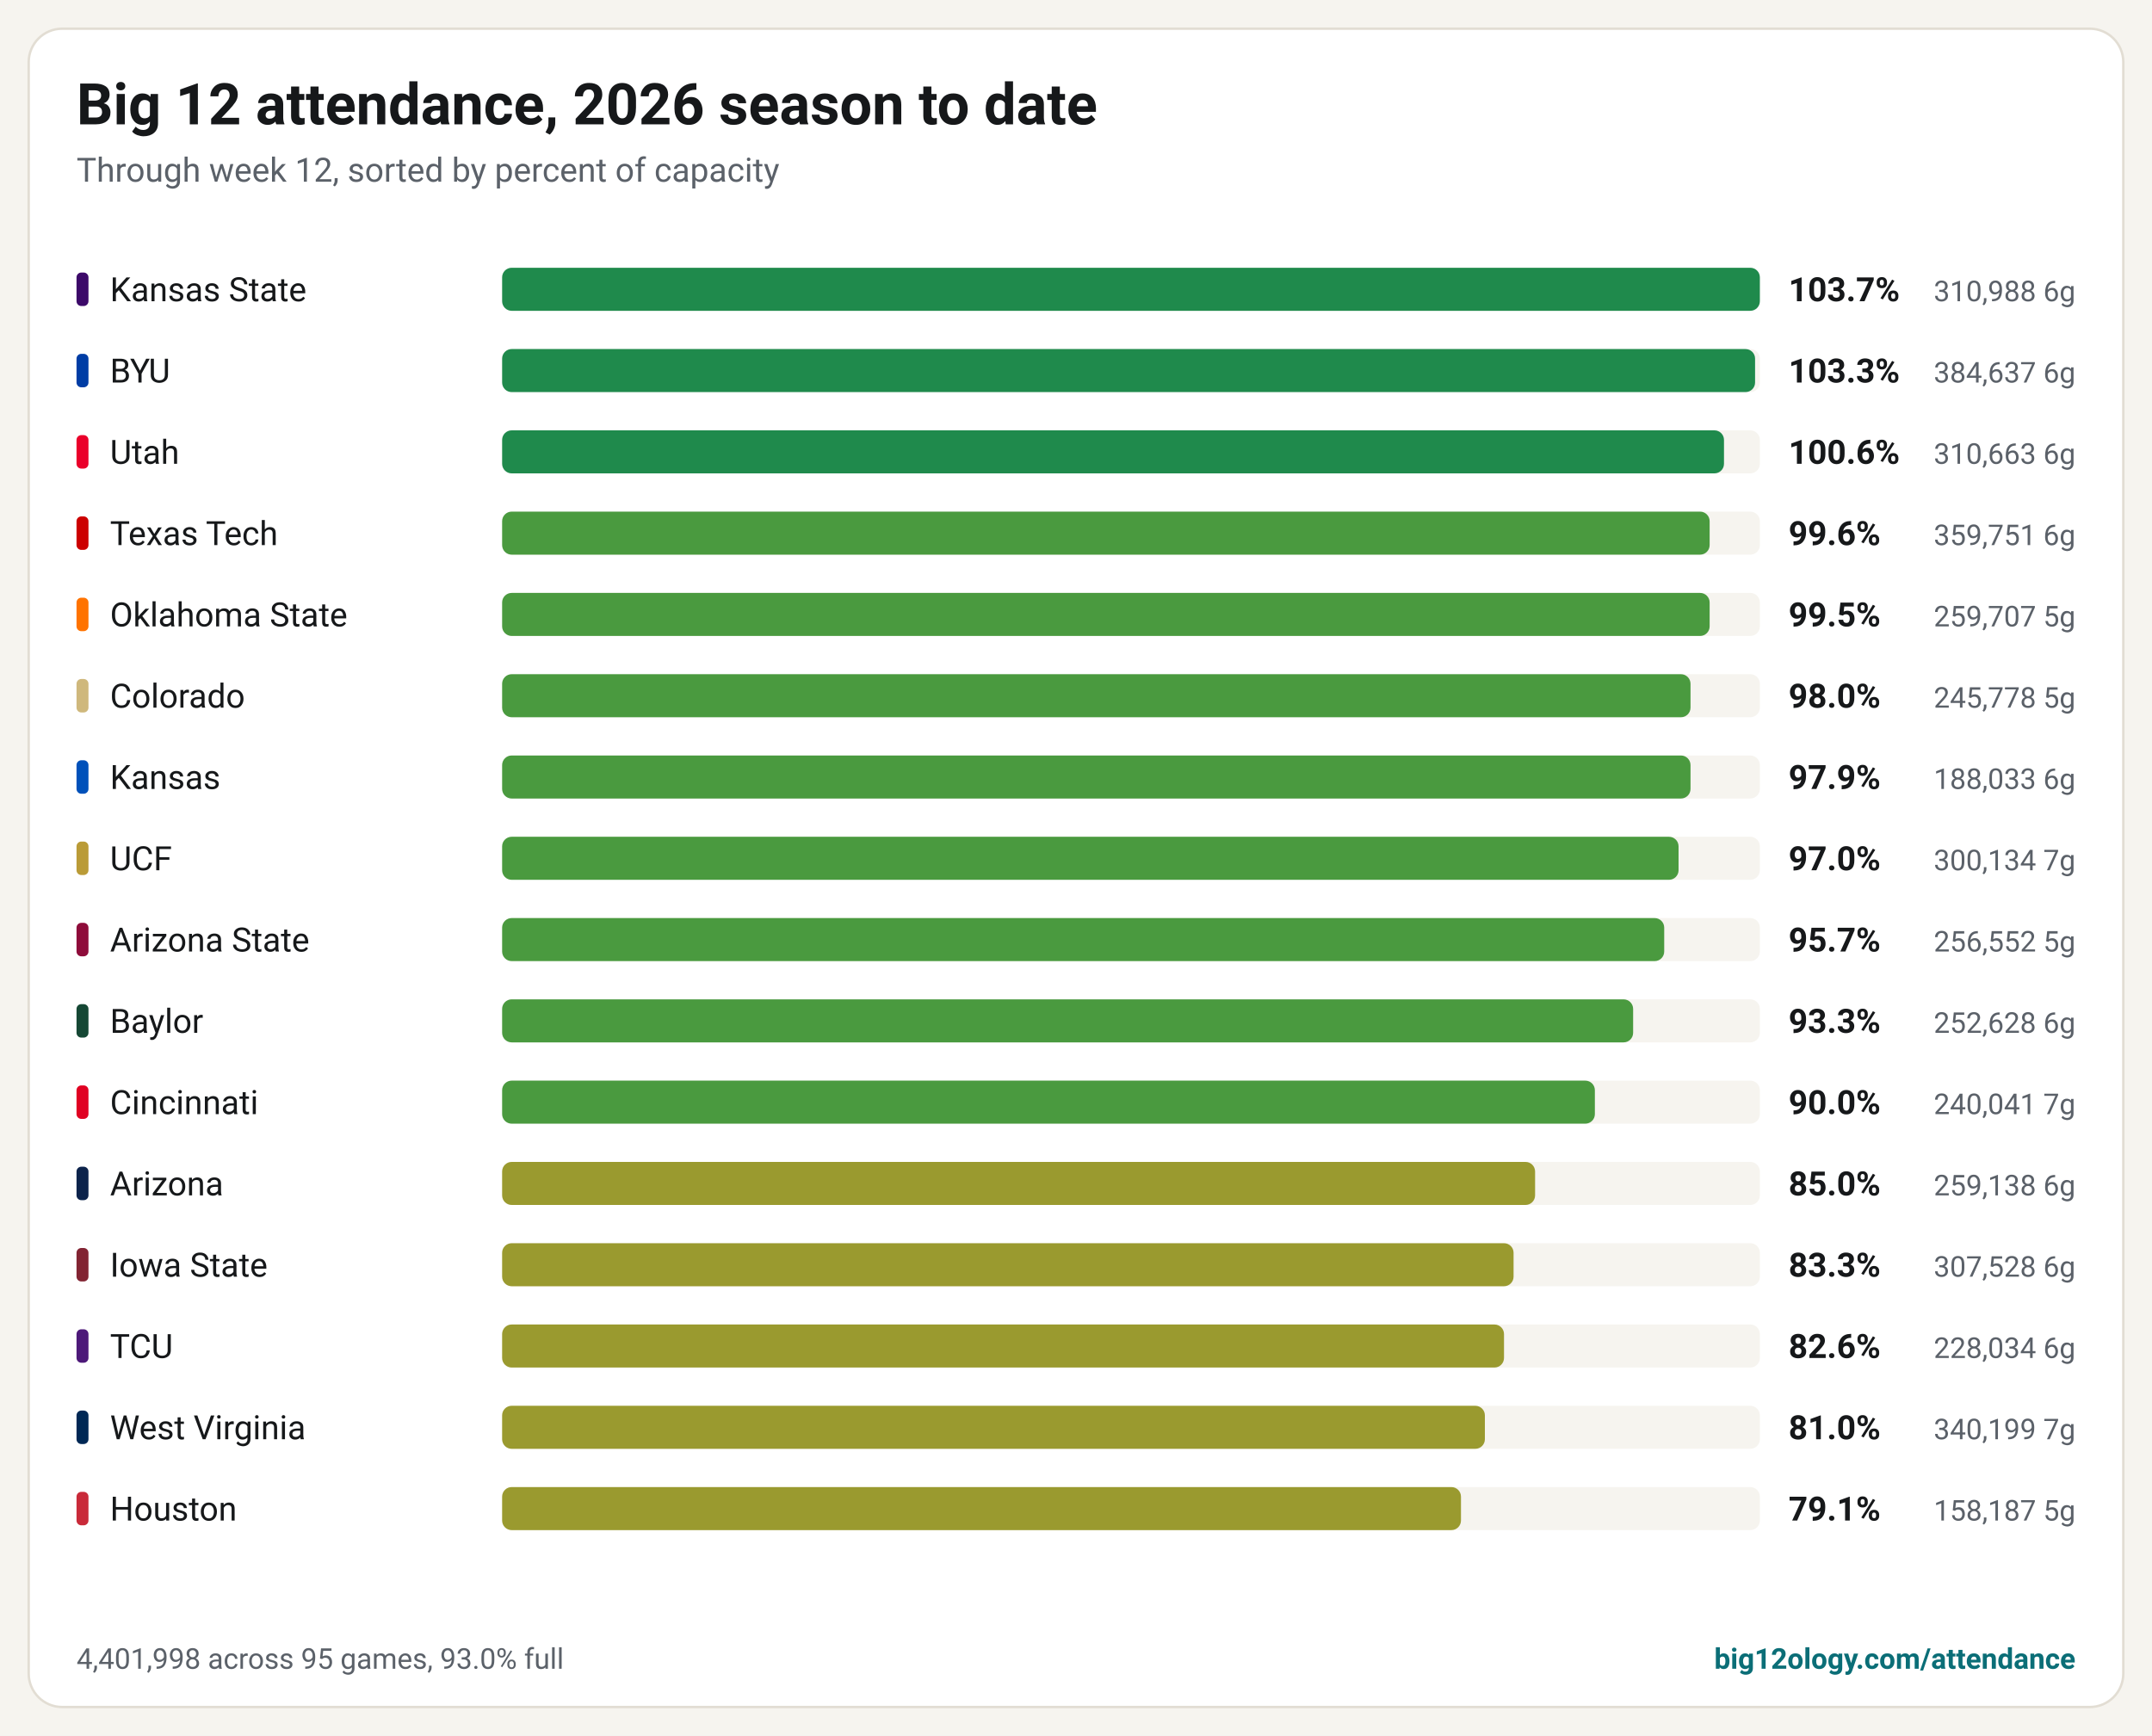
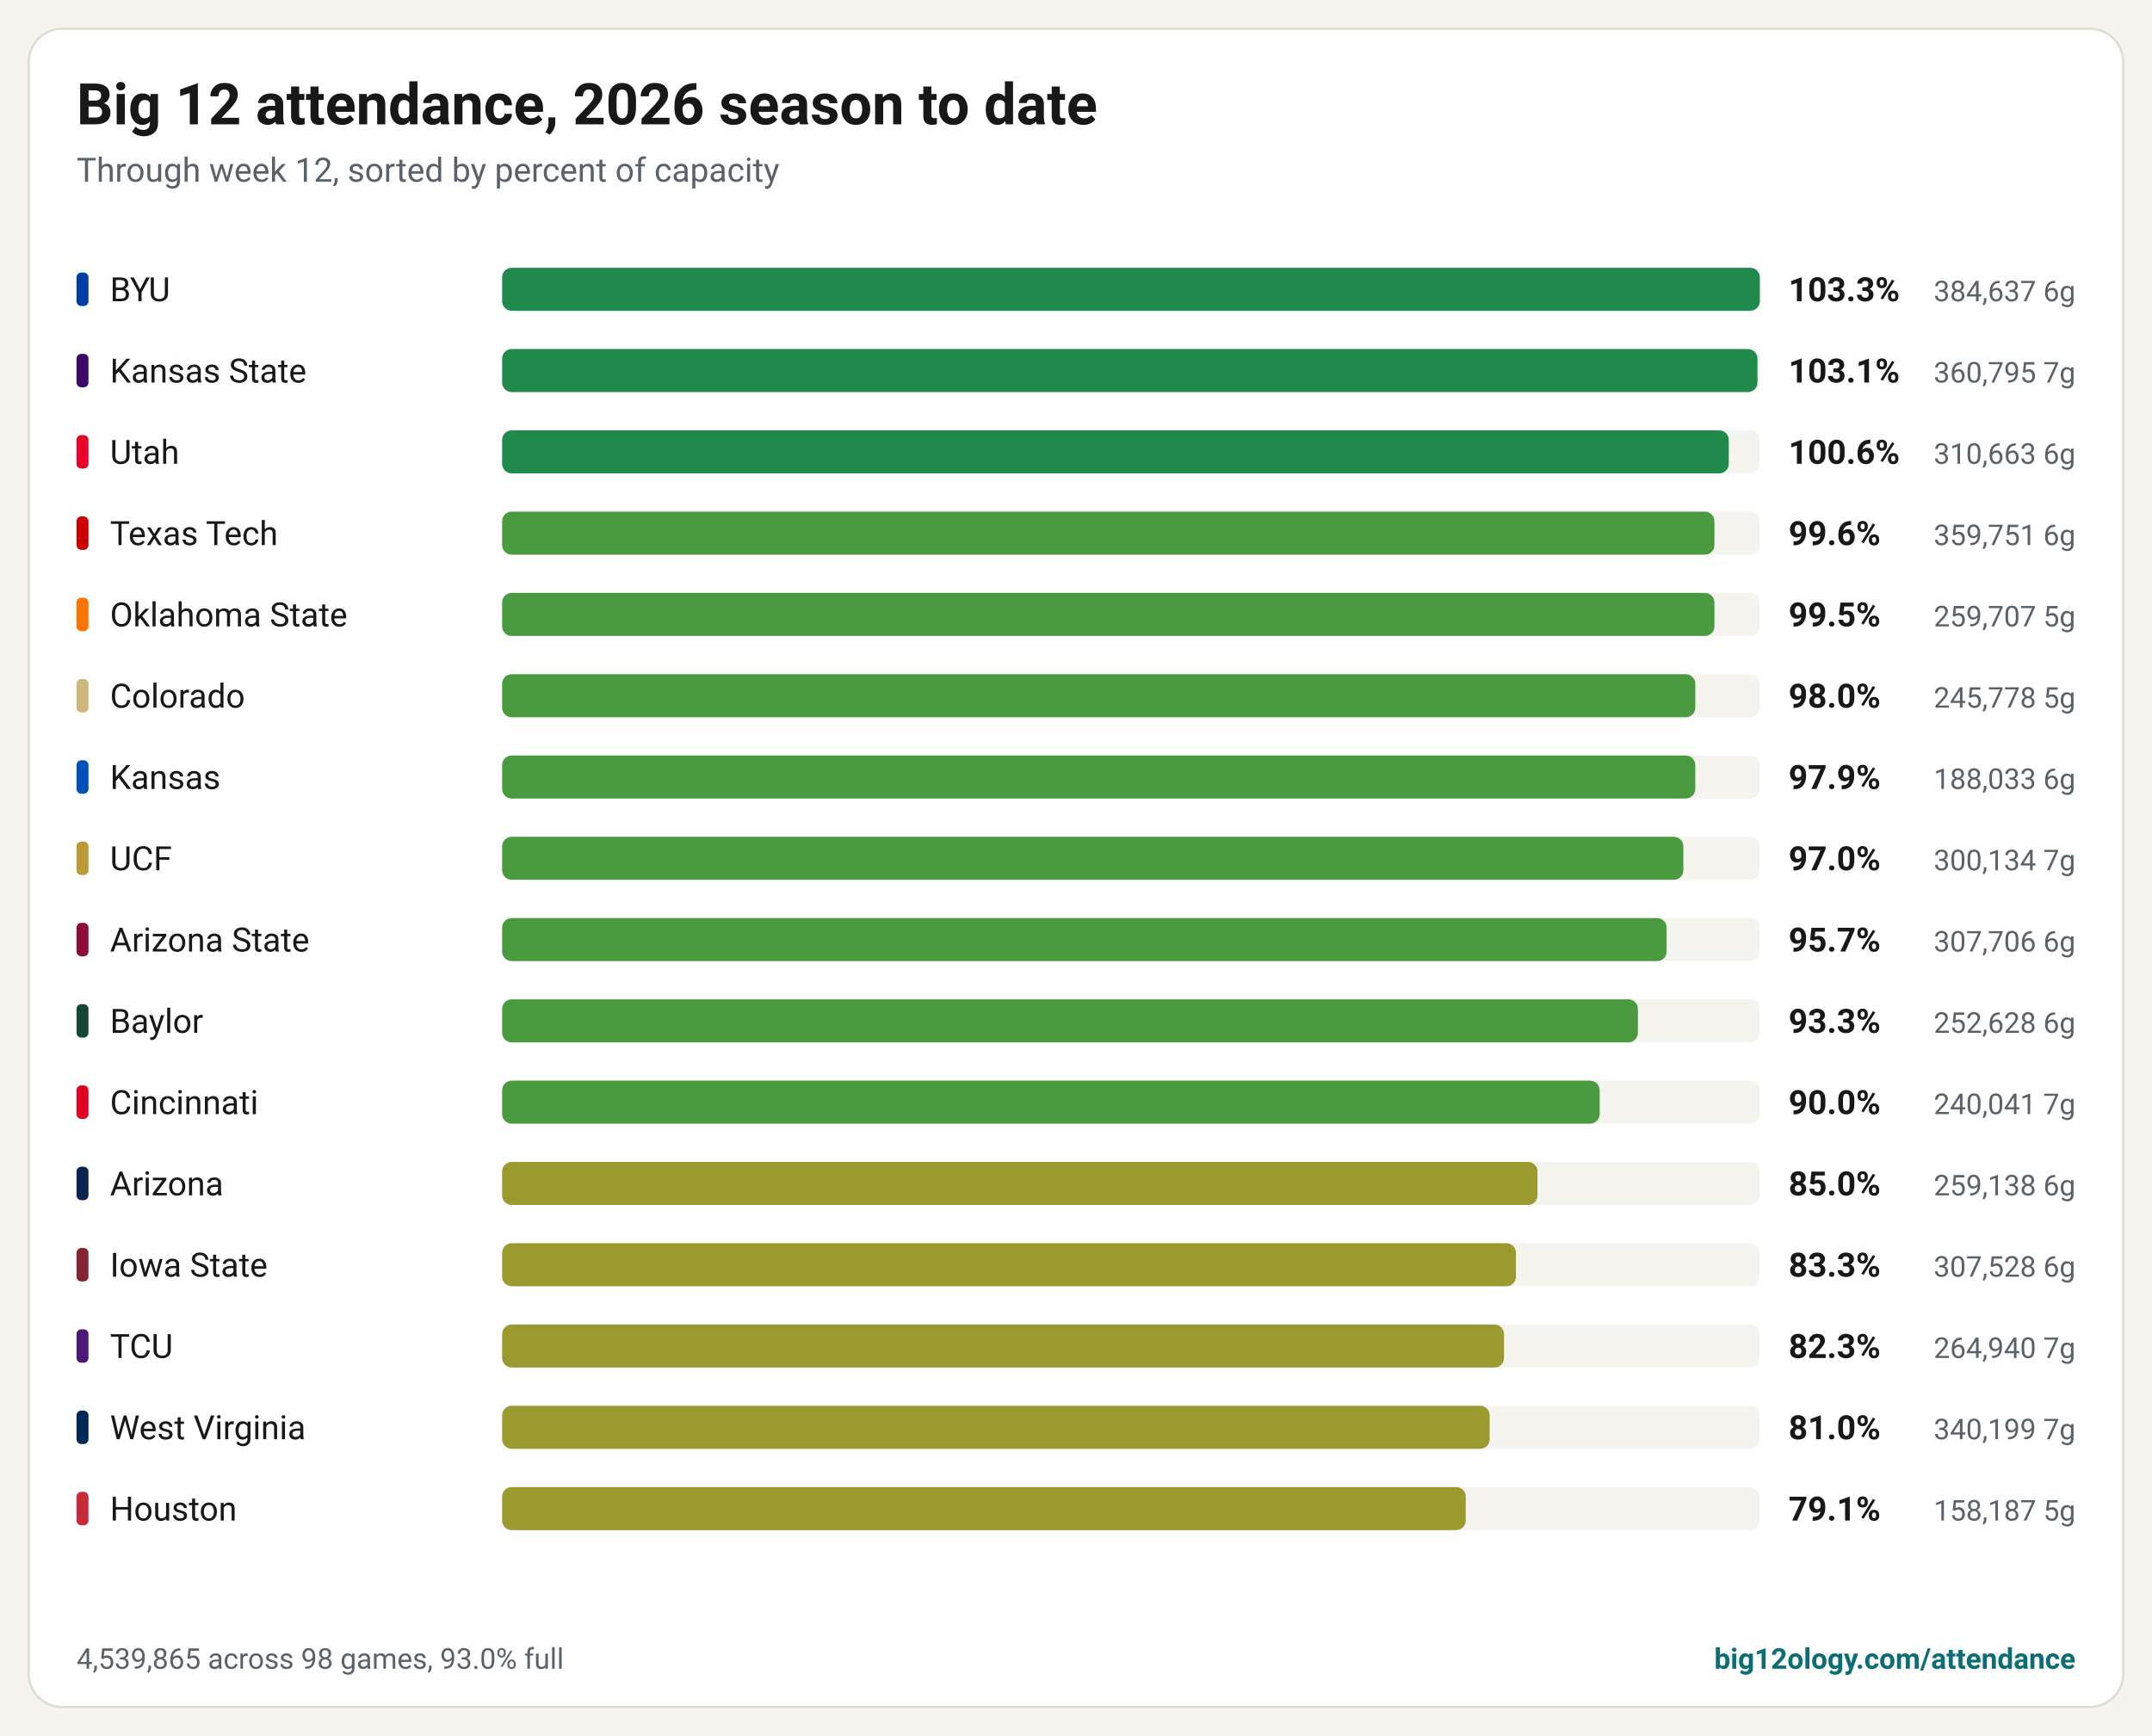
<svg xmlns="http://www.w3.org/2000/svg" width="900" height="726" viewBox="0 0 900 726" role="img" aria-label="Big 12 attendance, 2026 season to date. Through week 12, sorted by percent of capacity">
  <rect width="900" height="726" fill="#f6f4ef" />
  <rect x="12" y="12" width="876" height="702" rx="14" fill="#ffffff" stroke="#e2ddd3" />
  <text x="32" y="52" font-family="-apple-system, BlinkMacSystemFont, 'Segoe UI', Roboto, Helvetica, Arial, sans-serif" font-size="24" font-weight="700" fill="#16181A">Big 12 attendance, 2026 season to date</text>
  <text x="32" y="76" font-family="-apple-system, BlinkMacSystemFont, 'Segoe UI', Roboto, Helvetica, Arial, sans-serif" font-size="14" fill="#5b6169">Through week 12, sorted by percent of capacity</text>
-   <rect x="32" y="114" width="5" height="14" rx="2" fill="#3c0969" />
-   <text x="46" y="126" font-family="-apple-system, BlinkMacSystemFont, 'Segoe UI', Roboto, Helvetica, Arial, sans-serif" font-size="14" fill="#16181A">Kansas State</text>
+   <rect x="32" y="114" width="5" height="14" rx="2" fill="#003da5" />
+   <text x="46" y="126" font-family="-apple-system, BlinkMacSystemFont, 'Segoe UI', Roboto, Helvetica, Arial, sans-serif" font-size="14" fill="#16181A">BYU</text>
  <rect x="210" y="112" width="526" height="18" rx="4" fill="#f6f4ef" />
  <rect x="210" y="112" width="526" height="18" rx="4" fill="#1f8a4c" />
-   <text x="748" y="126" font-family="-apple-system, BlinkMacSystemFont, 'Segoe UI', Roboto, Helvetica, Arial, sans-serif" font-size="14" font-weight="700" fill="#16181A">103.7%</text>
-   <text x="868" y="126" font-family="-apple-system, BlinkMacSystemFont, 'Segoe UI', Roboto, Helvetica, Arial, sans-serif" font-size="12" fill="#5b6169" text-anchor="end">310,988 6g</text>
-   <rect x="32" y="148" width="5" height="14" rx="2" fill="#003da5" />
-   <text x="46" y="160" font-family="-apple-system, BlinkMacSystemFont, 'Segoe UI', Roboto, Helvetica, Arial, sans-serif" font-size="14" fill="#16181A">BYU</text>
+   <text x="748" y="126" font-family="-apple-system, BlinkMacSystemFont, 'Segoe UI', Roboto, Helvetica, Arial, sans-serif" font-size="14" font-weight="700" fill="#16181A">103.3%</text>
+   <text x="868" y="126" font-family="-apple-system, BlinkMacSystemFont, 'Segoe UI', Roboto, Helvetica, Arial, sans-serif" font-size="12" fill="#5b6169" text-anchor="end">384,637 6g</text>
+   <rect x="32" y="148" width="5" height="14" rx="2" fill="#3c0969" />
+   <text x="46" y="160" font-family="-apple-system, BlinkMacSystemFont, 'Segoe UI', Roboto, Helvetica, Arial, sans-serif" font-size="14" fill="#16181A">Kansas State</text>
  <rect x="210" y="146" width="526" height="18" rx="4" fill="#f6f4ef" />
-   <rect x="210" y="146" width="524" height="18" rx="4" fill="#1f8a4c" />
-   <text x="748" y="160" font-family="-apple-system, BlinkMacSystemFont, 'Segoe UI', Roboto, Helvetica, Arial, sans-serif" font-size="14" font-weight="700" fill="#16181A">103.3%</text>
-   <text x="868" y="160" font-family="-apple-system, BlinkMacSystemFont, 'Segoe UI', Roboto, Helvetica, Arial, sans-serif" font-size="12" fill="#5b6169" text-anchor="end">384,637 6g</text>
+   <rect x="210" y="146" width="525" height="18" rx="4" fill="#1f8a4c" />
+   <text x="748" y="160" font-family="-apple-system, BlinkMacSystemFont, 'Segoe UI', Roboto, Helvetica, Arial, sans-serif" font-size="14" font-weight="700" fill="#16181A">103.1%</text>
+   <text x="868" y="160" font-family="-apple-system, BlinkMacSystemFont, 'Segoe UI', Roboto, Helvetica, Arial, sans-serif" font-size="12" fill="#5b6169" text-anchor="end">360,795 7g</text>
  <rect x="32" y="182" width="5" height="14" rx="2" fill="#ea002a" />
  <text x="46" y="194" font-family="-apple-system, BlinkMacSystemFont, 'Segoe UI', Roboto, Helvetica, Arial, sans-serif" font-size="14" fill="#16181A">Utah</text>
  <rect x="210" y="180" width="526" height="18" rx="4" fill="#f6f4ef" />
-   <rect x="210" y="180" width="511" height="18" rx="4" fill="#1f8a4c" />
+   <rect x="210" y="180" width="513" height="18" rx="4" fill="#1f8a4c" />
  <text x="748" y="194" font-family="-apple-system, BlinkMacSystemFont, 'Segoe UI', Roboto, Helvetica, Arial, sans-serif" font-size="14" font-weight="700" fill="#16181A">100.6%</text>
  <text x="868" y="194" font-family="-apple-system, BlinkMacSystemFont, 'Segoe UI', Roboto, Helvetica, Arial, sans-serif" font-size="12" fill="#5b6169" text-anchor="end">310,663 6g</text>
  <rect x="32" y="216" width="5" height="14" rx="2" fill="#cc0000" />
  <text x="46" y="228" font-family="-apple-system, BlinkMacSystemFont, 'Segoe UI', Roboto, Helvetica, Arial, sans-serif" font-size="14" fill="#16181A">Texas Tech</text>
  <rect x="210" y="214" width="526" height="18" rx="4" fill="#f6f4ef" />
-   <rect x="210" y="214" width="505" height="18" rx="4" fill="#4a9a3f" />
+   <rect x="210" y="214" width="507" height="18" rx="4" fill="#4a9a3f" />
  <text x="748" y="228" font-family="-apple-system, BlinkMacSystemFont, 'Segoe UI', Roboto, Helvetica, Arial, sans-serif" font-size="14" font-weight="700" fill="#16181A">99.6%</text>
  <text x="868" y="228" font-family="-apple-system, BlinkMacSystemFont, 'Segoe UI', Roboto, Helvetica, Arial, sans-serif" font-size="12" fill="#5b6169" text-anchor="end">359,751 6g</text>
  <rect x="32" y="250" width="5" height="14" rx="2" fill="#ff7300" />
  <text x="46" y="262" font-family="-apple-system, BlinkMacSystemFont, 'Segoe UI', Roboto, Helvetica, Arial, sans-serif" font-size="14" fill="#16181A">Oklahoma State</text>
  <rect x="210" y="248" width="526" height="18" rx="4" fill="#f6f4ef" />
-   <rect x="210" y="248" width="505" height="18" rx="4" fill="#4a9a3f" />
+   <rect x="210" y="248" width="507" height="18" rx="4" fill="#4a9a3f" />
  <text x="748" y="262" font-family="-apple-system, BlinkMacSystemFont, 'Segoe UI', Roboto, Helvetica, Arial, sans-serif" font-size="14" font-weight="700" fill="#16181A">99.5%</text>
  <text x="868" y="262" font-family="-apple-system, BlinkMacSystemFont, 'Segoe UI', Roboto, Helvetica, Arial, sans-serif" font-size="12" fill="#5b6169" text-anchor="end">259,707 5g</text>
  <rect x="32" y="284" width="5" height="14" rx="2" fill="#cfb87c" />
  <text x="46" y="296" font-family="-apple-system, BlinkMacSystemFont, 'Segoe UI', Roboto, Helvetica, Arial, sans-serif" font-size="14" fill="#16181A">Colorado</text>
  <rect x="210" y="282" width="526" height="18" rx="4" fill="#f6f4ef" />
-   <rect x="210" y="282" width="497" height="18" rx="4" fill="#4a9a3f" />
+   <rect x="210" y="282" width="499" height="18" rx="4" fill="#4a9a3f" />
  <text x="748" y="296" font-family="-apple-system, BlinkMacSystemFont, 'Segoe UI', Roboto, Helvetica, Arial, sans-serif" font-size="14" font-weight="700" fill="#16181A">98.0%</text>
  <text x="868" y="296" font-family="-apple-system, BlinkMacSystemFont, 'Segoe UI', Roboto, Helvetica, Arial, sans-serif" font-size="12" fill="#5b6169" text-anchor="end">245,778 5g</text>
  <rect x="32" y="318" width="5" height="14" rx="2" fill="#0051ba" />
  <text x="46" y="330" font-family="-apple-system, BlinkMacSystemFont, 'Segoe UI', Roboto, Helvetica, Arial, sans-serif" font-size="14" fill="#16181A">Kansas</text>
  <rect x="210" y="316" width="526" height="18" rx="4" fill="#f6f4ef" />
-   <rect x="210" y="316" width="497" height="18" rx="4" fill="#4a9a3f" />
+   <rect x="210" y="316" width="499" height="18" rx="4" fill="#4a9a3f" />
  <text x="748" y="330" font-family="-apple-system, BlinkMacSystemFont, 'Segoe UI', Roboto, Helvetica, Arial, sans-serif" font-size="14" font-weight="700" fill="#16181A">97.9%</text>
  <text x="868" y="330" font-family="-apple-system, BlinkMacSystemFont, 'Segoe UI', Roboto, Helvetica, Arial, sans-serif" font-size="12" fill="#5b6169" text-anchor="end">188,033 6g</text>
  <rect x="32" y="352" width="5" height="14" rx="2" fill="#ba9b37" />
  <text x="46" y="364" font-family="-apple-system, BlinkMacSystemFont, 'Segoe UI', Roboto, Helvetica, Arial, sans-serif" font-size="14" fill="#16181A">UCF</text>
  <rect x="210" y="350" width="526" height="18" rx="4" fill="#f6f4ef" />
-   <rect x="210" y="350" width="492" height="18" rx="4" fill="#4a9a3f" />
+   <rect x="210" y="350" width="494" height="18" rx="4" fill="#4a9a3f" />
  <text x="748" y="364" font-family="-apple-system, BlinkMacSystemFont, 'Segoe UI', Roboto, Helvetica, Arial, sans-serif" font-size="14" font-weight="700" fill="#16181A">97.0%</text>
  <text x="868" y="364" font-family="-apple-system, BlinkMacSystemFont, 'Segoe UI', Roboto, Helvetica, Arial, sans-serif" font-size="12" fill="#5b6169" text-anchor="end">300,134 7g</text>
  <rect x="32" y="386" width="5" height="14" rx="2" fill="#8e0c3a" />
  <text x="46" y="398" font-family="-apple-system, BlinkMacSystemFont, 'Segoe UI', Roboto, Helvetica, Arial, sans-serif" font-size="14" fill="#16181A">Arizona State</text>
  <rect x="210" y="384" width="526" height="18" rx="4" fill="#f6f4ef" />
-   <rect x="210" y="384" width="486" height="18" rx="4" fill="#4a9a3f" />
+   <rect x="210" y="384" width="487" height="18" rx="4" fill="#4a9a3f" />
  <text x="748" y="398" font-family="-apple-system, BlinkMacSystemFont, 'Segoe UI', Roboto, Helvetica, Arial, sans-serif" font-size="14" font-weight="700" fill="#16181A">95.7%</text>
-   <text x="868" y="398" font-family="-apple-system, BlinkMacSystemFont, 'Segoe UI', Roboto, Helvetica, Arial, sans-serif" font-size="12" fill="#5b6169" text-anchor="end">256,552 5g</text>
+   <text x="868" y="398" font-family="-apple-system, BlinkMacSystemFont, 'Segoe UI', Roboto, Helvetica, Arial, sans-serif" font-size="12" fill="#5b6169" text-anchor="end">307,706 6g</text>
  <rect x="32" y="420" width="5" height="14" rx="2" fill="#154734" />
  <text x="46" y="432" font-family="-apple-system, BlinkMacSystemFont, 'Segoe UI', Roboto, Helvetica, Arial, sans-serif" font-size="14" fill="#16181A">Baylor</text>
  <rect x="210" y="418" width="526" height="18" rx="4" fill="#f6f4ef" />
-   <rect x="210" y="418" width="473" height="18" rx="4" fill="#4a9a3f" />
+   <rect x="210" y="418" width="475" height="18" rx="4" fill="#4a9a3f" />
  <text x="748" y="432" font-family="-apple-system, BlinkMacSystemFont, 'Segoe UI', Roboto, Helvetica, Arial, sans-serif" font-size="14" font-weight="700" fill="#16181A">93.3%</text>
  <text x="868" y="432" font-family="-apple-system, BlinkMacSystemFont, 'Segoe UI', Roboto, Helvetica, Arial, sans-serif" font-size="12" fill="#5b6169" text-anchor="end">252,628 6g</text>
  <rect x="32" y="454" width="5" height="14" rx="2" fill="#e00122" />
  <text x="46" y="466" font-family="-apple-system, BlinkMacSystemFont, 'Segoe UI', Roboto, Helvetica, Arial, sans-serif" font-size="14" fill="#16181A">Cincinnati</text>
  <rect x="210" y="452" width="526" height="18" rx="4" fill="#f6f4ef" />
-   <rect x="210" y="452" width="457" height="18" rx="4" fill="#4a9a3f" />
+   <rect x="210" y="452" width="459" height="18" rx="4" fill="#4a9a3f" />
  <text x="748" y="466" font-family="-apple-system, BlinkMacSystemFont, 'Segoe UI', Roboto, Helvetica, Arial, sans-serif" font-size="14" font-weight="700" fill="#16181A">90.0%</text>
  <text x="868" y="466" font-family="-apple-system, BlinkMacSystemFont, 'Segoe UI', Roboto, Helvetica, Arial, sans-serif" font-size="12" fill="#5b6169" text-anchor="end">240,041 7g</text>
  <rect x="32" y="488" width="5" height="14" rx="2" fill="#0c234b" />
  <text x="46" y="500" font-family="-apple-system, BlinkMacSystemFont, 'Segoe UI', Roboto, Helvetica, Arial, sans-serif" font-size="14" fill="#16181A">Arizona</text>
  <rect x="210" y="486" width="526" height="18" rx="4" fill="#f6f4ef" />
-   <rect x="210" y="486" width="432" height="18" rx="4" fill="#9a9a2f" />
+   <rect x="210" y="486" width="433" height="18" rx="4" fill="#9a9a2f" />
  <text x="748" y="500" font-family="-apple-system, BlinkMacSystemFont, 'Segoe UI', Roboto, Helvetica, Arial, sans-serif" font-size="14" font-weight="700" fill="#16181A">85.0%</text>
  <text x="868" y="500" font-family="-apple-system, BlinkMacSystemFont, 'Segoe UI', Roboto, Helvetica, Arial, sans-serif" font-size="12" fill="#5b6169" text-anchor="end">259,138 6g</text>
  <rect x="32" y="522" width="5" height="14" rx="2" fill="#822433" />
  <text x="46" y="534" font-family="-apple-system, BlinkMacSystemFont, 'Segoe UI', Roboto, Helvetica, Arial, sans-serif" font-size="14" fill="#16181A">Iowa State</text>
  <rect x="210" y="520" width="526" height="18" rx="4" fill="#f6f4ef" />
-   <rect x="210" y="520" width="423" height="18" rx="4" fill="#9a9a2f" />
+   <rect x="210" y="520" width="424" height="18" rx="4" fill="#9a9a2f" />
  <text x="748" y="534" font-family="-apple-system, BlinkMacSystemFont, 'Segoe UI', Roboto, Helvetica, Arial, sans-serif" font-size="14" font-weight="700" fill="#16181A">83.3%</text>
  <text x="868" y="534" font-family="-apple-system, BlinkMacSystemFont, 'Segoe UI', Roboto, Helvetica, Arial, sans-serif" font-size="12" fill="#5b6169" text-anchor="end">307,528 6g</text>
  <rect x="32" y="556" width="5" height="14" rx="2" fill="#4d1979" />
  <text x="46" y="568" font-family="-apple-system, BlinkMacSystemFont, 'Segoe UI', Roboto, Helvetica, Arial, sans-serif" font-size="14" fill="#16181A">TCU</text>
  <rect x="210" y="554" width="526" height="18" rx="4" fill="#f6f4ef" />
  <rect x="210" y="554" width="419" height="18" rx="4" fill="#9a9a2f" />
-   <text x="748" y="568" font-family="-apple-system, BlinkMacSystemFont, 'Segoe UI', Roboto, Helvetica, Arial, sans-serif" font-size="14" font-weight="700" fill="#16181A">82.6%</text>
-   <text x="868" y="568" font-family="-apple-system, BlinkMacSystemFont, 'Segoe UI', Roboto, Helvetica, Arial, sans-serif" font-size="12" fill="#5b6169" text-anchor="end">228,034 6g</text>
+   <text x="748" y="568" font-family="-apple-system, BlinkMacSystemFont, 'Segoe UI', Roboto, Helvetica, Arial, sans-serif" font-size="14" font-weight="700" fill="#16181A">82.3%</text>
+   <text x="868" y="568" font-family="-apple-system, BlinkMacSystemFont, 'Segoe UI', Roboto, Helvetica, Arial, sans-serif" font-size="12" fill="#5b6169" text-anchor="end">264,940 7g</text>
  <rect x="32" y="590" width="5" height="14" rx="2" fill="#002855" />
  <text x="46" y="602" font-family="-apple-system, BlinkMacSystemFont, 'Segoe UI', Roboto, Helvetica, Arial, sans-serif" font-size="14" fill="#16181A">West Virginia</text>
  <rect x="210" y="588" width="526" height="18" rx="4" fill="#f6f4ef" />
-   <rect x="210" y="588" width="411" height="18" rx="4" fill="#9a9a2f" />
+   <rect x="210" y="588" width="413" height="18" rx="4" fill="#9a9a2f" />
  <text x="748" y="602" font-family="-apple-system, BlinkMacSystemFont, 'Segoe UI', Roboto, Helvetica, Arial, sans-serif" font-size="14" font-weight="700" fill="#16181A">81.0%</text>
  <text x="868" y="602" font-family="-apple-system, BlinkMacSystemFont, 'Segoe UI', Roboto, Helvetica, Arial, sans-serif" font-size="12" fill="#5b6169" text-anchor="end">340,199 7g</text>
  <rect x="32" y="624" width="5" height="14" rx="2" fill="#c92a39" />
  <text x="46" y="636" font-family="-apple-system, BlinkMacSystemFont, 'Segoe UI', Roboto, Helvetica, Arial, sans-serif" font-size="14" fill="#16181A">Houston</text>
  <rect x="210" y="622" width="526" height="18" rx="4" fill="#f6f4ef" />
-   <rect x="210" y="622" width="401" height="18" rx="4" fill="#9a9a2f" />
+   <rect x="210" y="622" width="403" height="18" rx="4" fill="#9a9a2f" />
  <text x="748" y="636" font-family="-apple-system, BlinkMacSystemFont, 'Segoe UI', Roboto, Helvetica, Arial, sans-serif" font-size="14" font-weight="700" fill="#16181A">79.1%</text>
  <text x="868" y="636" font-family="-apple-system, BlinkMacSystemFont, 'Segoe UI', Roboto, Helvetica, Arial, sans-serif" font-size="12" fill="#5b6169" text-anchor="end">158,187 5g</text>
-   <text x="32" y="698" font-family="-apple-system, BlinkMacSystemFont, 'Segoe UI', Roboto, Helvetica, Arial, sans-serif" font-size="12" fill="#5b6169">4,401,998 across 95 games, 93.0% full</text>
+   <text x="32" y="698" font-family="-apple-system, BlinkMacSystemFont, 'Segoe UI', Roboto, Helvetica, Arial, sans-serif" font-size="12" fill="#5b6169">4,539,865 across 98 games, 93.0% full</text>
  <text x="868" y="698" font-family="-apple-system, BlinkMacSystemFont, 'Segoe UI', Roboto, Helvetica, Arial, sans-serif" font-size="12" fill="#0B6E77" text-anchor="end" font-weight="600">big12ology.com/attendance</text>
</svg>
